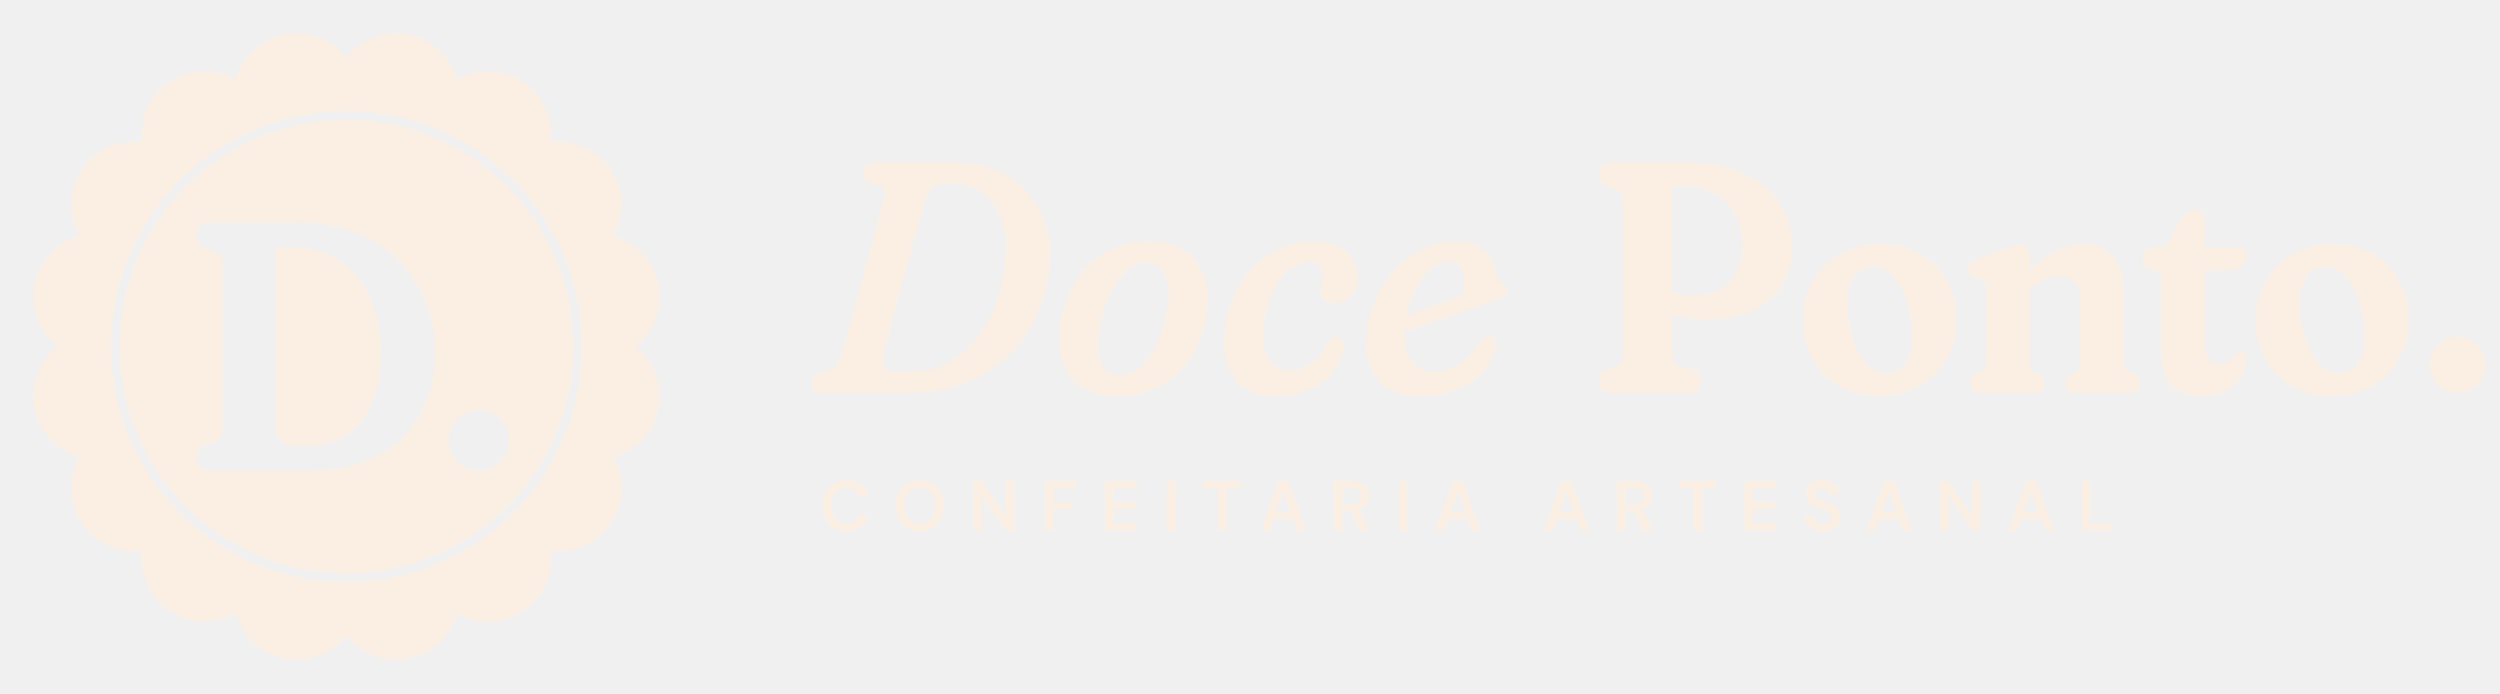
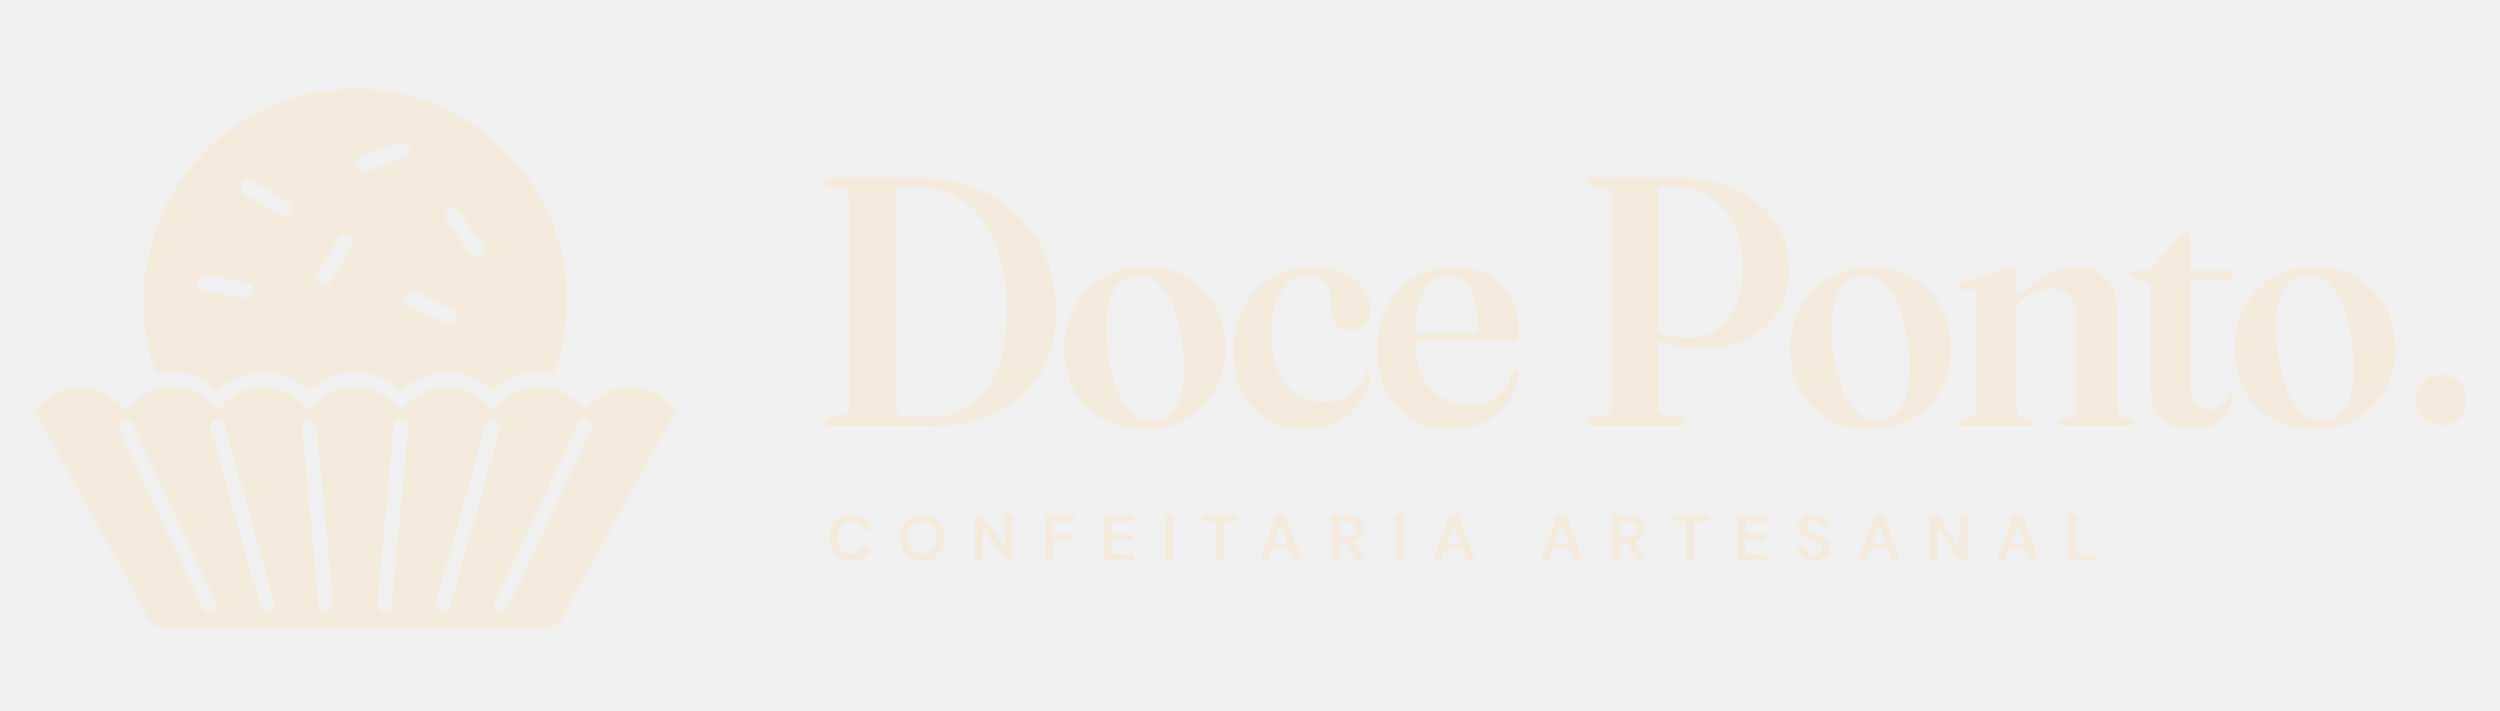
- <svg xmlns="http://www.w3.org/2000/svg" viewBox="0 0 851 236" width="851" height="236">
-   <defs />
-   <mask id="mh">
-     <rect x="0.0" y="0.0" width="236.0" height="236.0" fill="#fff" />
-     <path d="M66.96 156.02Q66.96 152.8 70.09 151.41L72.93 150.55Q74.55 149.87 75.22 148.83Q75.89 147.78 75.89 145.93V90.07Q75.89 88.2 75.22 87.16Q74.55 86.13 72.93 85.45L70.09 84.59Q66.96 83.2 66.96 79.98Q66.96 77.92 68.19 76.82Q69.42 75.72 71.73 75.72H101.46Q111.97 75.72 120.57 79.03Q129.18 82.34 135.37 88.36Q141.57 94.37 144.89 102.57Q148.22 110.77 148.22 120.52Q148.22 131.88 143.27 140.87Q138.31 149.86 129 155.07Q119.68 160.28 106.49 160.28H71.73Q69.42 160.28 68.19 159.17Q66.96 158.06 66.96 156.02ZM105.07 151.73Q112.55 151.73 118.09 148.03Q123.63 144.33 126.66 137.23Q129.69 130.12 129.69 119.99Q129.69 112.17 127.59 105.61Q125.49 99.06 121.57 94.27Q117.64 89.48 112.2 86.86Q106.75 84.25 100 84.25H93.87V144.2Q93.87 148.14 95.63 149.93Q97.4 151.73 100.85 151.73H105.07Z" fill="#000" />
-     <circle cx="163.15" cy="149.96" r="10.33" fill="#000" />
-     <circle cx="118" cy="118" r="78.67" fill="none" stroke-width="2.95" stroke="#000" />
-   </mask>
-   <path d="M118.00 19.67A21.49 21.49 0 0 1 155.63 27.15A21.49 21.49 0 0 1 187.53 48.47A21.49 21.49 0 0 1 208.85 80.37A21.49 21.49 0 0 1 216.33 118.00A21.49 21.49 0 0 1 208.85 155.63A21.49 21.49 0 0 1 187.53 187.53A21.49 21.49 0 0 1 155.63 208.85A21.49 21.49 0 0 1 118.00 216.33A21.49 21.49 0 0 1 80.37 208.85A21.49 21.49 0 0 1 48.47 187.53A21.49 21.49 0 0 1 27.15 155.63A21.49 21.49 0 0 1 19.67 118.00A21.49 21.49 0 0 1 27.15 80.37A21.49 21.49 0 0 1 48.47 48.47A21.49 21.49 0 0 1 80.37 27.15A21.49 21.49 0 0 1 118.00 19.67Z" fill="#FBEFE3" mask="url(#mh)" />
-   <path d="M276.48 130.54Q276.49 129.08 277.34 128.11Q278.19 127.14 279.69 126.63L282.25 125.96Q283.26 125.65 284.04 125.06Q284.81 124.47 285.49 123.23Q286.16 121.99 286.79 119.83Q287.27 118.17 288.19 114.87Q289.11 111.57 290.3 107.24Q291.49 102.91 292.81 98.08Q294.14 93.25 295.44 88.45Q296.74 83.66 297.87 79.4Q299.01 75.14 299.83 72Q300.65 68.85 301 67.37Q301.43 65.58 300.96 64.59Q300.49 63.59 299.12 63.13L296.71 62.38Q295.39 61.83 294.76 61.11Q294.13 60.38 294.11 59.17Q294.13 57.45 295.21 56.42Q296.29 55.4 298.49 55.4H325.29Q333.03 55.4 339.34 58.1Q345.66 60.8 350.02 65.77Q354.39 70.74 356.28 77.54Q358.16 84.34 357.04 92.52Q355.74 102.45 351.61 110.14Q347.48 117.83 341.13 123.1Q334.77 128.36 326.73 131.08Q318.69 133.8 309.55 133.8H280.02Q277.98 133.8 277.24 132.88Q276.49 131.96 276.48 130.54ZM310.46 126.54Q316.59 126.54 321.88 123.99Q327.17 121.43 331.32 116.72Q335.48 112.01 338.23 105.51Q340.99 99.01 342.04 91.11Q343.09 84.24 342.07 78.91Q341.05 73.59 338.54 69.93Q336.03 66.27 332.55 64.37Q329.06 62.48 325.16 62.48H320.73Q318.71 62.48 317.37 63.76Q316.03 65.03 315.14 67.98Q314.8 69.08 313.95 72.07Q313.09 75.07 311.89 79.31Q310.7 83.56 309.33 88.45Q307.96 93.35 306.6 98.32Q305.24 103.3 304.06 107.76Q302.88 112.22 302.04 115.6Q301.2 118.98 300.9 120.59Q300.32 123.67 301.34 125.1Q302.35 126.54 304.77 126.54H310.46ZM392.35 82.29Q399.28 82.48 403.74 85.62Q408.2 88.75 410.03 94.18Q411.86 99.61 410.83 106.69Q409.94 113.3 407.24 118.6Q404.55 123.9 400.38 127.61Q396.22 131.32 390.85 133.22Q385.49 135.11 379.24 134.91Q372.58 134.71 368.11 131.66Q363.64 128.61 361.78 123.19Q359.93 117.76 361.03 110.48Q361.85 104.51 364.31 99.32Q366.77 94.13 370.74 90.23Q374.72 86.33 380.14 84.21Q385.56 82.1 392.35 82.29ZM381.36 127.92Q383.29 128.01 385.27 127.06Q387.25 126.11 389.11 124.21Q390.96 122.31 392.56 119.53Q394.17 116.75 395.41 113.17Q396.65 109.59 397.36 105.29Q398.32 99.94 397.63 96.44Q396.94 92.94 395.05 91.18Q393.15 89.42 390.48 89.3Q388.37 89.19 386.3 90.29Q384.23 91.38 382.34 93.47Q380.45 95.57 378.86 98.44Q377.28 101.32 376.11 104.8Q374.94 108.29 374.32 112.18Q373.39 117.5 374.09 120.94Q374.79 124.38 376.72 126.08Q378.64 127.79 381.36 127.92ZM445.72 89.24Q442.39 89.24 439.13 91.8Q435.87 94.36 433.5 99.05Q431.13 103.74 430.4 110.12Q429.43 118.29 431.93 122.26Q434.42 126.23 439.17 126.23Q441.76 126.23 444.03 125.29Q446.31 124.34 448.22 122.45Q450.13 120.55 451.52 117.73Q452.47 116.41 453.31 115.6Q454.16 114.8 455.29 114.8Q456.55 114.8 457.3 116.11Q458.05 117.42 457.17 120Q456.41 122.79 454.58 125.47Q452.76 128.14 449.86 130.28Q446.96 132.41 442.95 133.67Q438.94 134.93 433.78 134.93Q424.62 134.93 420.21 128.82Q415.79 122.71 417.04 112.04Q417.69 105.98 420.13 100.61Q422.58 95.24 426.58 91.13Q430.59 87.02 435.92 84.67Q441.25 82.33 447.68 82.33Q452.69 82.33 455.91 84.07Q459.14 85.82 460.7 88.6Q462.27 91.38 462.22 94.51Q462.16 98.56 459.77 100.85Q457.37 103.13 454.13 103.13Q451.99 103.13 450.74 102.04Q449.49 100.94 449.5 99.15Q449.53 97.78 449.95 96.44Q450.36 95.09 450.37 93.55Q450.39 91.55 449.15 90.39Q447.91 89.24 445.72 89.24ZM471.5 110.04Q471.5 110.04 473.39 109.38Q475.29 108.73 478.38 107.64Q481.48 106.55 485.14 105.24Q488.8 103.93 492.38 102.62Q495.97 101.3 498.77 100.19L497.48 102.25Q498.03 100.83 498.25 99.16Q498.47 97.5 498.47 95.44Q498.47 92.47 497.05 90.75Q495.63 89.02 492.99 89.02Q490.59 89.02 488.13 90.83Q485.67 92.65 483.54 95.87Q481.4 99.09 479.99 103.29Q478.58 107.49 478.29 112.25Q477.85 119.39 480.6 122.97Q483.35 126.55 488.35 126.55Q491.11 126.55 493.82 125.53Q496.53 124.5 498.89 122.45Q501.26 120.4 502.95 117.29Q504.24 115.7 505.17 115.08Q506.1 114.47 507.21 114.57Q508.33 114.66 508.81 115.58Q509.29 116.5 509.15 117.87Q508.83 121.87 505.67 125.8Q502.51 129.73 496.83 132.33Q491.16 134.93 483.32 134.93Q476.93 134.93 472.78 132.46Q468.62 129.99 466.74 125.53Q464.86 121.07 465.19 115.14Q465.54 108.44 468.02 102.49Q470.51 96.55 474.67 92.01Q478.83 87.47 484.22 84.87Q489.6 82.27 495.74 82.27Q500.09 82.27 502.96 83.78Q505.84 85.29 507.45 87.94Q509.07 90.59 509.57 94.05Q509.78 95.03 510.14 95.57Q510.5 96.12 511.08 96.27Q511.84 96.36 512.34 96.88Q512.84 97.39 512.89 98.36Q512.96 99.65 512.09 100.68Q511.23 101.72 508.97 102.4Q506 103.44 502.13 104.77Q498.26 106.11 494.08 107.51Q489.91 108.92 485.96 110.24Q482.01 111.57 478.85 112.62Q475.68 113.68 473.79 114.3Q471.9 114.93 471.9 114.93L471.5 110.04Z" fill="#FBEFE3" />
-   <path d="M610.18 83.84Q610.18 91.44 606.67 97.07Q603.15 102.7 596.66 105.76Q590.17 108.82 581.19 108.82Q575.87 108.82 570.85 107.57Q565.83 106.33 561.94 104.09L562.89 96.4Q565.39 98.01 567.73 98.97Q570.07 99.93 572.35 100.33Q574.63 100.73 576.82 100.73Q581.61 100.73 585.28 98.73Q588.96 96.72 591.07 92.81Q593.18 88.9 593.18 83.16Q593.18 77.37 590.75 72.91Q588.32 68.45 583.81 65.88Q579.3 63.31 573.11 63.31H569.27V120.49Q569.27 122.34 569.92 123.34Q570.57 124.34 572.01 124.78L576.28 125.79Q577.77 126.25 578.5 127.18Q579.22 128.1 579.22 129.85Q579.22 131.74 578.1 132.77Q576.99 133.8 574.79 133.8H548.75Q546.61 133.8 545.47 132.77Q544.33 131.74 544.33 129.85Q544.33 126.86 547.23 125.57L549.87 124.78Q551.36 124.15 551.99 123.18Q552.61 122.21 552.61 120.49V68.71Q552.61 66.97 551.99 66.01Q551.36 65.05 549.87 64.42L547.23 63.63Q544.33 62.34 544.33 59.35Q544.33 57.44 545.47 56.42Q546.61 55.4 548.75 55.4H573.78Q585.54 55.4 593.65 59.16Q601.76 62.91 605.97 69.33Q610.18 75.75 610.18 83.84ZM640.18 83.18Q647.9 83.18 653.69 86.5Q659.48 89.82 662.71 95.66Q665.94 101.5 665.94 109.14Q665.94 116.36 662.62 122.2Q659.29 128.03 653.38 131.43Q647.46 134.84 639.66 134.84Q631.97 134.84 626.17 131.52Q620.36 128.2 617.13 122.35Q613.9 116.5 613.9 108.86Q613.9 101.6 617.22 95.8Q620.54 90 626.46 86.59Q632.37 83.18 640.18 83.18ZM644.04 127Q646.94 126.38 648.72 123.77Q650.51 121.16 650.93 116.88Q651.35 112.6 650.1 106.91Q648.84 100.86 646.65 97.14Q644.46 93.41 641.67 91.89Q638.87 90.37 635.82 91.02Q632.92 91.61 631.13 94.22Q629.34 96.83 628.94 101.12Q628.53 105.4 629.74 111.1Q631.05 117.12 633.23 120.86Q635.41 124.61 638.21 126.11Q641.01 127.62 644.04 127ZM691.06 87.15V122.11Q691.06 124.45 691.43 125.43Q691.81 126.41 692.84 126.91L694.35 127.47Q696.09 128.59 696.09 130.51Q696.09 133.8 692.84 133.8H674.41Q672.73 133.8 671.78 132.93Q670.83 132.07 670.83 130.51Q670.83 129.29 671.38 128.49Q671.92 127.69 672.97 127.04L674.4 126.55Q675.41 126.12 675.83 125.23Q676.26 124.33 676.26 122.11V98.88Q676.26 97.01 675.81 96.24Q675.36 95.47 674.33 95.08L672.27 94.86Q671.09 94.29 670.59 93.59Q670.09 92.89 670.09 91.83Q670.09 90.62 670.83 89.74Q671.56 88.86 673.42 88.14L681.85 84.93Q684.09 84.06 685.36 83.74Q686.63 83.43 687.72 83.43Q689.35 83.43 690.2 84.45Q691.06 85.47 691.06 87.15ZM689.55 100.22 686.54 96.66 688.77 94.36Q694.55 88.35 699.53 85.75Q704.52 83.16 709.2 83.16Q715.63 83.16 719.28 87.27Q722.93 91.37 722.93 98.55V122.11Q722.93 124.33 723.36 125.23Q723.79 126.13 724.79 126.55L726.22 127.04Q727.27 127.69 727.81 128.49Q728.36 129.29 728.36 130.51Q728.36 132.07 727.41 132.93Q726.46 133.8 724.78 133.8H706.35Q703.1 133.8 703.1 130.51Q703.1 128.59 704.84 127.47L706.35 126.91Q707.39 126.41 707.76 125.43Q708.14 124.45 708.14 122.11V102.32Q708.14 98.3 706.27 96.18Q704.4 94.05 701.05 94.05Q698.59 94.05 696.12 95.12Q693.64 96.18 691.28 98.53L689.55 100.22ZM733.62 91.96 731.54 91.47Q730.17 90.93 729.76 90Q729.35 89.07 729.35 87.83Q729.35 86.29 730.42 85.29Q731.49 84.3 733.21 84.3H735.44Q736.34 84.3 737.09 83.67Q737.84 83.04 738.9 81.28L742.05 75.17Q743.23 73.42 744.53 72.5Q745.82 71.59 747.22 71.59Q748.73 71.59 749.65 72.55Q750.56 73.52 750.56 75.5V117.31Q750.56 120.6 751.84 122.26Q753.11 123.92 755.6 123.92Q757.14 123.92 758.2 123.31Q759.27 122.7 760.06 121.9Q760.84 121.09 761.53 120.48Q762.22 119.88 762.94 119.88Q763.75 119.88 764.19 120.56Q764.64 121.24 764.63 122.81Q764.62 125.89 762.71 128.66Q760.79 131.44 757.52 133.18Q754.24 134.93 750.08 134.93Q743.08 134.93 739.42 131.27Q735.77 127.61 735.77 119.81V95.99Q735.77 94.27 735.4 93.37Q735.03 92.47 733.62 91.96ZM744.77 92.05V84.3H761.25Q763.02 84.3 763.94 85.05Q764.87 85.79 764.87 87.21Q764.87 89.29 763.13 90.67Q761.39 92.05 757.45 92.05H744.77ZM794.24 83.18Q801.96 83.18 807.74 86.5Q813.53 89.82 816.76 95.66Q819.99 101.5 819.99 109.14Q819.99 116.36 816.67 122.2Q813.35 128.03 807.44 131.43Q801.52 134.84 793.71 134.84Q786.03 134.84 780.22 131.52Q774.42 128.2 771.19 122.35Q767.96 116.5 767.96 108.86Q767.96 101.6 771.28 95.8Q774.6 90 780.51 86.59Q786.43 83.18 794.24 83.18ZM798.1 127Q800.99 126.38 802.78 123.77Q804.56 121.16 804.98 116.88Q805.4 112.6 804.16 106.91Q802.89 100.86 800.7 97.14Q798.52 93.41 795.72 91.89Q792.93 90.37 789.87 91.02Q786.98 91.61 785.19 94.22Q783.4 96.83 783 101.12Q782.59 105.4 783.8 111.1Q785.1 117.12 787.28 120.86Q789.47 124.61 792.26 126.11Q795.06 127.62 798.1 127Z" fill="#FBEFE3" />
-   <circle cx="836.62" cy="124.28" r="9.52" fill="#FBEFE3" />
-   <path d="M288.16 180.89Q285.67 180.89 283.86 179.8Q282.06 178.7 281.08 176.75Q280.11 174.79 280.11 172.22Q280.11 169.64 281.08 167.68Q282.06 165.72 283.86 164.61Q285.67 163.51 288.16 163.51Q291.17 163.51 293.07 164.98Q294.97 166.46 295.46 169.14H292.3Q291.97 167.73 290.93 166.92Q289.88 166.1 288.15 166.1Q286.57 166.1 285.42 166.84Q284.27 167.58 283.66 168.95Q283.05 170.32 283.05 172.22Q283.05 174.11 283.66 175.48Q284.27 176.84 285.42 177.57Q286.57 178.31 288.15 178.31Q289.88 178.31 290.92 177.54Q291.96 176.78 292.3 175.43H295.46Q294.97 177.98 293.07 179.44Q291.17 180.89 288.16 180.89ZM313.14 180.89Q310.69 180.89 308.84 179.79Q306.98 178.69 305.93 176.74Q304.88 174.78 304.88 172.2Q304.88 169.63 305.93 167.68Q306.98 165.72 308.84 164.62Q310.69 163.51 313.14 163.51Q315.61 163.51 317.47 164.62Q319.33 165.72 320.37 167.68Q321.4 169.63 321.4 172.2Q321.4 174.78 320.37 176.74Q319.33 178.69 317.47 179.79Q315.61 180.89 313.14 180.89ZM313.14 178.31Q314.76 178.31 315.95 177.57Q317.15 176.83 317.81 175.46Q318.47 174.09 318.47 172.2Q318.47 170.3 317.81 168.93Q317.15 167.57 315.95 166.84Q314.76 166.11 313.14 166.11Q311.54 166.11 310.34 166.84Q309.14 167.57 308.48 168.93Q307.81 170.3 307.81 172.2Q307.81 174.09 308.48 175.46Q309.14 176.83 310.34 177.57Q311.54 178.31 313.14 178.31ZM331.4 180.6V163.8H334.28L342.37 175.94V163.8H345.25V180.6H342.37L334.28 168.48V180.6H331.4ZM355.84 180.6V163.8H366.57V166.13H358.72V171.04H365.13V173.32H358.72V180.6H355.84ZM376.24 180.6V163.8H387.1V166.13H379.12V170.95H386.38V173.22H379.12V178.27H387.1V180.6H376.24ZM397.31 180.6V163.8H400.19V180.6H397.31ZM414.69 180.6V166.13H409.75V163.8H422.5V166.13H417.56V180.6H414.69ZM429.16 180.6 435.31 163.8H438.53L444.67 180.6H441.62L436.91 167.15L432.18 180.6H429.16ZM431.91 176.64 432.68 174.37H440.95L441.72 176.64H431.91ZM454.16 180.6V163.8H460.19Q462.2 163.8 463.5 164.48Q464.81 165.17 465.44 166.31Q466.08 167.46 466.08 168.88Q466.08 170.22 465.45 171.38Q464.82 172.53 463.51 173.23Q462.2 173.92 460.14 173.92H457.04V180.6H454.16ZM462.93 180.6 459.4 173.18H462.54L466.23 180.6H462.93ZM457.04 171.79H460.01Q461.61 171.79 462.37 171.01Q463.12 170.23 463.12 168.96Q463.12 167.7 462.38 166.96Q461.64 166.21 460 166.21H457.04V171.79ZM476.24 180.6V163.8H479.12V180.6H476.24ZM488.61 180.6 494.76 163.8H497.98L504.12 180.6H501.07L496.35 167.15L491.63 180.6H488.61ZM491.35 176.64 492.13 174.37H500.4L501.17 176.64H491.35ZM525.57 180.6 531.72 163.8H534.94L541.08 180.6H538.03L533.31 167.15L528.59 180.6H525.57ZM528.31 176.64 529.09 174.37H537.36L538.13 176.64H528.31ZM550.57 180.6V163.8H556.6Q558.61 163.8 559.91 164.48Q561.22 165.17 561.85 166.31Q562.48 167.46 562.48 168.88Q562.48 170.22 561.86 171.38Q561.23 172.53 559.92 173.23Q558.61 173.92 556.55 173.92H553.45V180.6H550.57ZM559.33 180.6 555.81 173.18H558.95L562.64 180.6H559.33ZM553.45 171.79H556.42Q558.02 171.79 558.78 171.01Q559.53 170.23 559.53 168.96Q559.53 167.7 558.79 166.96Q558.05 166.21 556.4 166.21H553.45V171.79ZM576.57 180.6V166.13H571.63V163.8H584.38V166.13H579.44V180.6H576.57ZM593.94 180.6V163.8H604.8V166.13H596.82V170.95H604.08V173.22H596.82V178.27H604.8V180.6H593.94ZM620.67 180.89Q618.84 180.89 617.43 180.25Q616.02 179.6 615.22 178.4Q614.42 177.2 614.39 175.54H617.44Q617.46 176.37 617.84 177.03Q618.23 177.69 618.94 178.08Q619.66 178.47 620.66 178.47Q621.53 178.47 622.17 178.19Q622.8 177.9 623.15 177.39Q623.49 176.88 623.49 176.19Q623.49 175.4 623.12 174.88Q622.75 174.36 622.1 174Q621.46 173.65 620.62 173.37Q619.78 173.09 618.85 172.77Q616.85 172.11 615.84 171.06Q614.83 170.01 614.83 168.27Q614.83 166.8 615.53 165.74Q616.23 164.68 617.49 164.1Q618.76 163.51 620.41 163.51Q622.08 163.51 623.34 164.11Q624.6 164.7 625.33 165.78Q626.05 166.86 626.08 168.33H623.01Q623 167.72 622.68 167.18Q622.37 166.63 621.78 166.29Q621.19 165.95 620.36 165.95Q619.64 165.92 619.07 166.17Q618.5 166.42 618.18 166.89Q617.85 167.36 617.85 168.06Q617.85 168.72 618.16 169.16Q618.47 169.6 619.04 169.91Q619.61 170.22 620.37 170.48Q621.14 170.75 622.05 171.05Q623.3 171.46 624.32 172.05Q625.34 172.64 625.94 173.57Q626.54 174.5 626.54 176Q626.54 177.29 625.87 178.4Q625.19 179.51 623.9 180.2Q622.6 180.89 620.67 180.89ZM635.44 180.6 641.59 163.8H644.81L650.95 180.6H647.9L643.19 167.15L638.46 180.6H635.44ZM638.19 176.64 638.96 174.37H647.23L648 176.64H638.19ZM660.44 180.6V163.8H663.32L671.41 175.94V163.8H674.29V180.6H671.41L663.32 168.48V180.6H660.44ZM683.78 180.6 689.93 163.8H693.15L699.29 180.6H696.23L691.52 167.15L686.79 180.6H683.78ZM686.52 176.64 687.3 174.37H695.57L696.33 176.64H686.52ZM708.78 180.6V163.8H711.66V178.35H719.17V180.6H708.78Z" fill="#FBEFE3" />
+ <svg xmlns="http://www.w3.org/2000/svg" viewBox="-4 -4 732 208" width="732" height="208">
+   <defs>
+     <mask id="mhmon" maskUnits="userSpaceOnUse" x="-200" y="-200" width="600" height="600">
+       <rect x="-200" y="-200" width="600" height="600" fill="#fff" />
+       <path d="M6.00 116.00 q13.43 -13.75 26.86 0 q13.43 -13.75 26.86 0 q13.43 -13.75 26.86 0 q13.43 -13.75 26.86 0 q13.43 -13.75 26.86 0 q13.43 -13.75 26.86 0 q13.43 -13.75 26.86 0 L161.54 174.88 Q160.00 180.00 154.88 180.00 L45.12 180.00 Q40.00 180.00 38.46 174.88 Z" fill="#000" stroke="#000" stroke-width="8.40" stroke-linejoin="round" />
+       <path d="M68.80 51.00 L79.20 57.00M102.36 44.05 L113.64 39.95M128.56 59.09 L135.44 68.91M91.00 77.20 L97.00 66.80M56.09 78.96 L67.91 81.04M116.56 83.46 L127.44 88.54" stroke="#000" stroke-width="4.60" stroke-linecap="round" />
+     </mask>
+     <mask id="chmon" maskUnits="userSpaceOnUse" x="-200" y="-200" width="600" height="600">
+       <rect x="-200" y="-200" width="600" height="600" fill="#fff" />
+       <path d="M32.86 121.00 L57.14 173.00 M59.71 121.00 L74.29 173.00 M86.57 121.00 L91.43 173.00 M113.43 121.00 L108.57 173.00 M140.29 121.00 L125.71 173.00 M167.14 121.00 L142.86 173.00" stroke="#000" stroke-width="4.20" stroke-linecap="round" />
+     </mask>
+   </defs>
+   <circle cx="100.00" cy="84.00" r="62.00" fill="#F4EBDD" mask="url(#mhmon)" />
+   <path d="M6.00 116.00 q13.43 -13.75 26.86 0 q13.43 -13.75 26.86 0 q13.43 -13.75 26.86 0 q13.43 -13.75 26.86 0 q13.43 -13.75 26.86 0 q13.43 -13.75 26.86 0 q13.43 -13.75 26.86 0 L161.54 174.88 Q160.00 180.00 154.88 180.00 L45.12 180.00 Q40.00 180.00 38.46 174.88 Z" fill="#F4EBDD" mask="url(#chmon)" />
+   <path d="M237.43 119.52Q237.43 118.52 238.56 118.17L242.61 117.48Q243.69 117.2 244.14 116.71Q244.59 116.21 244.59 115.31V53.48Q244.59 52.5 244.14 52Q243.68 51.5 242.61 51.22L238.52 50.51Q237.43 50.14 237.43 49.16Q237.43 48.56 237.81 48.25Q238.18 47.95 238.88 47.95H263.56Q272.86 47.95 280.5 50.72Q288.14 53.48 293.67 58.7Q299.2 63.91 302.19 71.23Q305.19 78.56 305.19 87.67Q305.19 97.79 300.69 105.21Q296.19 112.64 288 116.7Q279.81 120.75 268.69 120.75H238.88Q238.16 120.75 237.8 120.42Q237.43 120.1 237.43 119.52ZM268.39 118.09Q274.98 118.09 280.02 114.66Q285.06 111.24 287.92 104.22Q290.77 97.19 290.77 86.44Q290.77 78.02 288.89 71.37Q287 64.72 283.4 60.09Q279.8 55.46 274.72 53.03Q269.64 50.6 263.26 50.6H258.39V114.95Q258.39 116.52 259.18 117.31Q259.96 118.09 261.46 118.09H268.39ZM331.48 74.18Q338.33 74.18 343.58 77.23Q348.84 80.28 351.83 85.68Q354.83 91.08 354.83 98.13Q354.83 105.02 351.76 110.35Q348.69 115.69 343.31 118.72Q337.93 121.76 330.93 121.76Q324.09 121.76 318.85 118.76Q313.61 115.75 310.65 110.41Q307.68 105.08 307.68 98.07Q307.68 91.15 310.71 85.77Q313.75 80.38 319.11 77.28Q324.48 74.18 331.48 74.18ZM334.33 119.17Q337.55 118.77 339.62 116.03Q341.7 113.28 342.4 108.37Q343.1 103.46 342.16 96.58Q341.21 89.53 339.22 84.99Q337.23 80.45 334.43 78.4Q331.62 76.36 328.21 76.78Q324.9 77.19 322.83 79.98Q320.76 82.77 320.14 87.67Q319.51 92.57 320.42 99.39Q321.37 106.3 323.39 110.85Q325.4 115.4 328.21 117.49Q331.03 119.57 334.33 119.17ZM397.23 86.51Q397.23 89.33 395.66 90.98Q394.09 92.63 391.41 92.63Q388.67 92.63 387.15 90.97Q385.63 89.31 385.63 86.31V83.33Q385.63 80.25 383.84 78.47Q382.06 76.68 378.9 76.68Q375.72 76.68 373.32 78.76Q370.91 80.85 369.59 84.66Q368.26 88.47 368.26 93.67Q368.26 100.18 370.23 104.66Q372.19 109.14 375.59 111.44Q378.99 113.73 383.28 113.73Q387.93 113.73 391.12 111.67Q394.3 109.61 395.63 105.6Q395.93 105.18 396.16 105.03Q396.4 104.89 396.65 104.91Q396.97 104.93 397.14 105.19Q397.32 105.46 397.27 105.95Q396.48 110.75 393.91 114.29Q391.34 117.83 387.31 119.79Q383.28 121.74 378.05 121.74Q372.04 121.74 367.31 119.05Q362.57 116.36 359.85 111.21Q357.12 106.07 357.12 98.74Q357.12 91.75 359.99 86.2Q362.86 80.64 367.99 77.39Q373.13 74.14 379.93 74.14Q385.45 74.14 389.31 75.8Q393.16 77.47 395.2 80.28Q397.23 83.08 397.23 86.51ZM440.77 93.1Q440.77 94.4 440.05 95.12Q439.33 95.83 437.95 95.83H407.3V93.75H427.29Q428.75 93.75 428.75 92.21Q428.75 84.43 426.31 80.54Q423.86 76.66 420.24 76.66Q417.21 76.66 414.97 78.59Q412.73 80.53 411.48 84.38Q410.24 88.24 410.24 93.99Q410.24 104.15 414.6 109.3Q418.97 114.45 426.01 114.45Q431 114.45 434.53 111.78Q438.06 109.1 438.91 104.7Q439.16 104.29 439.41 104.13Q439.65 103.98 439.87 103.98Q440.18 103.98 440.4 104.22Q440.61 104.47 440.58 105.03Q440.28 109.7 437.7 113.5Q435.11 117.3 430.79 119.55Q426.47 121.79 420.95 121.79Q414.44 121.79 409.55 118.92Q404.66 116.06 401.93 110.86Q399.21 105.66 399.21 98.74Q399.21 91.52 401.95 85.98Q404.69 80.43 409.75 77.28Q414.82 74.14 421.74 74.14Q427.53 74.14 431.8 76.61Q436.07 79.07 438.42 83.36Q440.77 87.65 440.77 93.1ZM519.93 74.94Q519.93 81.98 516.7 87.18Q513.48 92.38 507.71 95.22Q501.94 98.06 494.26 98.06Q488.91 98.06 484.57 96.83Q480.22 95.6 476.69 93.15L477.09 90.68Q479.47 92.3 481.71 93.26Q483.96 94.21 486.12 94.6Q488.29 94.99 490.31 94.99Q494.9 94.99 498.48 92.58Q502.07 90.18 504.15 85.61Q506.24 81.04 506.24 74.56Q506.24 67.06 503.69 61.71Q501.14 56.35 496.61 53.48Q492.09 50.6 486.2 50.6H481.68V115.32Q481.68 116.23 482.17 116.73Q482.66 117.24 483.69 117.48L488.17 118.24Q488.74 118.39 489.02 118.67Q489.3 118.96 489.3 119.52Q489.3 120.1 488.94 120.42Q488.58 120.75 487.85 120.75H462.2Q461.49 120.75 461.1 120.42Q460.72 120.1 460.72 119.5Q460.72 118.56 461.87 118.17L465.9 117.46Q466.95 117.19 467.42 116.68Q467.88 116.17 467.88 115.37V53.48Q467.88 52.58 467.42 52.04Q466.97 51.5 465.97 51.24L461.79 50.51Q460.72 50.16 460.72 49.2Q460.72 48.58 461.09 48.26Q461.47 47.95 462.18 47.95H486.35Q496.59 47.95 504.13 51.37Q511.66 54.8 515.8 60.88Q519.93 66.96 519.93 74.94ZM543.9 74.18Q550.75 74.18 556 77.23Q561.26 80.28 564.25 85.68Q567.25 91.08 567.25 98.13Q567.25 105.02 564.18 110.35Q561.11 115.69 555.73 118.72Q550.35 121.76 543.35 121.76Q536.51 121.76 531.27 118.76Q526.03 115.75 523.07 110.41Q520.1 105.08 520.1 98.07Q520.1 91.15 523.13 85.77Q526.17 80.38 531.53 77.28Q536.9 74.18 543.9 74.18ZM546.75 119.17Q549.97 118.77 552.04 116.03Q554.12 113.28 554.82 108.37Q555.52 103.46 554.58 96.58Q553.63 89.53 551.64 84.99Q549.65 80.45 546.85 78.4Q544.04 76.36 540.63 76.78Q537.32 77.19 535.25 79.98Q533.18 82.77 532.56 87.67Q531.93 92.57 532.84 99.39Q533.79 106.3 535.81 110.85Q537.82 115.4 540.63 117.49Q543.45 119.57 546.75 119.17ZM586.54 75.72V115.74Q586.54 116.82 586.85 117.36Q587.17 117.91 587.94 118.13L590.47 118.63Q591.31 118.97 591.31 119.69Q591.31 120.75 590.17 120.75H570.86Q570.33 120.75 570 120.47Q569.68 120.18 569.68 119.69Q569.68 119.3 569.9 119.03Q570.11 118.75 570.58 118.55L573.19 118.05Q573.97 117.84 574.29 117.32Q574.61 116.79 574.61 115.77V82.25Q574.61 81.54 574.38 81.22Q574.15 80.89 573.6 80.8L570.47 80.74Q569.99 80.6 569.79 80.35Q569.58 80.09 569.58 79.72Q569.58 79.28 569.86 79Q570.13 78.72 570.75 78.5L583.06 74.86Q583.97 74.54 584.42 74.44Q584.87 74.34 585.28 74.34Q585.9 74.34 586.22 74.73Q586.54 75.11 586.54 75.72ZM585.4 86.33 584.27 85.03 586.18 83.24Q591.46 78.27 595.78 76.22Q600.1 74.17 603.97 74.17Q609.35 74.17 612.68 77.51Q616 80.84 616 87.52V115.51Q616 116.68 616.4 117.28Q616.81 117.89 617.68 118.11L619.93 118.55Q620.4 118.74 620.62 119.01Q620.84 119.28 620.84 119.69Q620.84 120.18 620.52 120.47Q620.21 120.75 619.62 120.75H600.25Q599.08 120.75 599.08 119.69Q599.08 118.97 599.95 118.63L602.54 118.13Q603.46 117.89 603.77 117.27Q604.07 116.64 604.07 115.51V89.3Q604.07 84.81 602.04 82.67Q600 80.54 596.5 80.54Q594.19 80.54 591.83 81.53Q589.48 82.52 587.14 84.73L585.4 86.33ZM624.62 78.34 620.77 77.58Q620.2 77.38 620.02 77.07Q619.84 76.76 619.84 76.33Q619.84 75.85 620.18 75.53Q620.53 75.21 621.05 75.21H624.97Q625.47 75.21 625.82 74.97Q626.17 74.73 626.57 74.07L634.02 65.49Q634.51 64.86 635.03 64.53Q635.54 64.19 636.07 64.19Q636.65 64.19 637 64.56Q637.35 64.94 637.35 65.7V108.28Q637.35 112.1 638.82 113.99Q640.29 115.87 642.9 115.87Q644.04 115.87 644.96 115.5Q645.89 115.13 646.64 114.47Q647.39 113.8 648 112.91Q648.6 112.02 649.08 110.99Q649.36 110.78 649.63 110.96Q649.9 111.15 649.82 111.8Q649.25 114.89 647.73 117.11Q646.22 119.32 643.8 120.51Q641.38 121.69 638.05 121.69Q632.12 121.69 628.91 118.77Q625.71 115.85 625.71 109.74V80.1Q625.71 79.33 625.51 78.92Q625.32 78.51 624.62 78.34ZM633.26 77.91 633.51 75.21H648.7Q649.34 75.21 649.66 75.46Q649.97 75.7 649.97 76.21Q649.97 76.94 649.3 77.42Q648.63 77.91 647.23 77.91H633.26ZM674.01 74.18Q680.85 74.18 686.11 77.23Q691.36 80.28 694.36 85.68Q697.35 91.08 697.35 98.13Q697.35 105.02 694.28 110.35Q691.22 115.69 685.84 118.72Q680.45 121.76 673.46 121.76Q666.62 121.76 661.37 118.76Q656.13 115.75 653.17 110.41Q650.21 105.08 650.21 98.07Q650.21 91.15 653.24 85.77Q656.27 80.38 661.64 77.28Q667 74.18 674.01 74.18ZM676.85 119.17Q680.07 118.77 682.15 116.03Q684.22 113.28 684.92 108.37Q685.63 103.46 684.69 96.58Q683.74 89.53 681.75 84.99Q679.76 80.45 676.95 78.4Q674.14 76.36 670.73 76.78Q667.42 77.19 665.35 79.98Q663.29 82.77 662.66 87.67Q662.03 92.57 662.94 99.39Q663.9 106.3 665.91 110.85Q667.92 115.4 670.74 117.49Q673.55 119.57 676.85 119.17Z" fill="#F4EBDD" />
+   <circle cx="710.63" cy="113.11" r="7.49" fill="#F4EBDD" />
+   <path d="M245.21 160.28Q243.26 160.28 241.84 159.41Q240.42 158.55 239.66 157Q238.9 155.45 238.9 153.42Q238.9 151.37 239.66 149.82Q240.42 148.27 241.84 147.39Q243.26 146.52 245.21 146.52Q247.58 146.52 249.08 147.69Q250.57 148.85 250.96 150.98H248.48Q248.21 149.86 247.38 149.22Q246.56 148.57 245.2 148.57Q243.97 148.57 243.07 149.16Q242.18 149.74 241.7 150.83Q241.22 151.91 241.22 153.42Q241.22 154.91 241.7 155.99Q242.18 157.07 243.07 157.65Q243.97 158.24 245.2 158.24Q246.56 158.24 247.38 157.63Q248.2 157.02 248.47 155.96H250.96Q250.58 157.98 249.08 159.13Q247.58 160.28 245.21 160.28ZM266.01 160.28Q264.11 160.28 262.67 159.41Q261.22 158.54 260.4 156.99Q259.59 155.44 259.59 153.4Q259.59 151.37 260.4 149.82Q261.22 148.27 262.67 147.4Q264.11 146.52 266.01 146.52Q267.93 146.52 269.38 147.4Q270.83 148.27 271.63 149.82Q272.43 151.37 272.43 153.4Q272.43 155.44 271.63 156.99Q270.83 158.54 269.38 159.41Q267.93 160.28 266.01 160.28ZM266.01 158.24Q267.26 158.24 268.18 157.65Q269.1 157.07 269.6 155.98Q270.11 154.9 270.11 153.4Q270.11 151.89 269.6 150.81Q269.1 149.73 268.18 149.16Q267.26 148.58 266.01 148.58Q264.78 148.58 263.85 149.16Q262.93 149.73 262.42 150.81Q261.91 151.89 261.91 153.4Q261.91 154.9 262.42 155.98Q262.93 157.07 263.85 157.65Q264.78 158.24 266.01 158.24ZM281.53 160.05V146.75H283.81L290.22 156.37V146.75H292.5V160.05H290.22L283.81 150.45V160.05H281.53ZM302.09 160.05V146.75H310.59V148.6H304.37V152.48H309.45V154.29H304.37V160.05H302.09ZM319.44 160.05V146.75H328.04V148.6H321.72V152.41H327.47V154.21H321.72V158.2H328.04V160.05H319.44ZM337.32 160.05V146.75H339.6V160.05H337.32ZM352.28 160.05V148.6H348.37V146.75H358.46V148.6H354.55V160.05H352.28ZM364.91 160.05 369.78 146.75H372.33L377.19 160.05H374.77L371.04 149.41L367.3 160.05H364.91ZM367.08 156.91 367.69 155.12H374.24L374.85 156.91H367.08ZM385.88 160.05V146.75H390.66Q392.25 146.75 393.28 147.29Q394.31 147.83 394.81 148.74Q395.31 149.65 395.31 150.77Q395.31 151.83 394.82 152.75Q394.32 153.66 393.28 154.21Q392.24 154.76 390.61 154.76H388.16V160.05H385.88ZM392.82 160.05 390.03 154.17H392.51L395.44 160.05H392.82ZM388.16 153.08H390.51Q391.78 153.08 392.38 152.46Q392.98 151.84 392.98 150.84Q392.98 149.84 392.39 149.25Q391.8 148.66 390.5 148.66H388.16V153.08ZM404.56 160.05V146.75H406.84V160.05H404.56ZM415.54 160.05 420.41 146.75H422.96L427.82 160.05H425.4L421.68 149.41L417.93 160.05H415.54ZM417.72 156.91 418.33 155.12H424.88L425.48 156.91H417.72ZM447.14 160.05 452.01 146.75H454.56L459.42 160.05H457L453.27 149.41L449.53 160.05H447.14ZM449.31 156.91 449.93 155.12H456.48L457.08 156.91H449.31ZM468.11 160.05V146.75H472.89Q474.48 146.75 475.51 147.29Q476.54 147.83 477.04 148.74Q477.54 149.65 477.54 150.77Q477.54 151.83 477.05 152.75Q476.55 153.66 475.51 154.21Q474.48 154.76 472.84 154.76H470.39V160.05H468.11ZM475.05 160.05 472.26 154.17H474.74L477.67 160.05H475.05ZM470.39 153.08H472.74Q474.01 153.08 474.61 152.46Q475.21 151.84 475.21 150.84Q475.21 149.84 474.62 149.25Q474.03 148.66 472.73 148.66H470.39V153.08ZM489.87 160.05V148.6H485.96V146.75H496.06V148.6H492.15V160.05H489.87ZM504.82 160.05V146.75H513.42V148.6H507.1V152.41H512.85V154.21H507.1V158.2H513.42V160.05H504.82ZM527.18 160.28Q525.74 160.28 524.62 159.77Q523.5 159.26 522.87 158.31Q522.24 157.36 522.21 156.04H524.62Q524.64 156.7 524.94 157.22Q525.25 157.75 525.81 158.06Q526.38 158.36 527.18 158.36Q527.86 158.36 528.37 158.14Q528.87 157.92 529.14 157.51Q529.42 157.1 529.42 156.56Q529.42 155.96 529.13 155.55Q528.85 155.14 528.35 154.85Q527.85 154.57 527.19 154.34Q526.54 154.11 525.79 153.87Q524.17 153.35 523.36 152.51Q522.56 151.66 522.56 150.29Q522.56 149.13 523.11 148.29Q523.67 147.45 524.67 146.98Q525.67 146.52 526.97 146.52Q528.3 146.52 529.3 146.99Q530.29 147.46 530.87 148.32Q531.44 149.17 531.47 150.33H529.03Q529.02 149.85 528.77 149.42Q528.52 148.99 528.06 148.72Q527.59 148.45 526.93 148.45Q526.37 148.43 525.92 148.63Q525.47 148.82 525.21 149.2Q524.95 149.57 524.95 150.12Q524.95 150.65 525.19 151Q525.44 151.34 525.89 151.59Q526.34 151.83 526.95 152.04Q527.55 152.25 528.27 152.49Q529.26 152.82 530.07 153.28Q530.88 153.75 531.35 154.49Q531.83 155.22 531.83 156.41Q531.83 157.43 531.29 158.31Q530.76 159.19 529.74 159.73Q528.71 160.28 527.18 160.28ZM540.05 160.05 544.92 146.75H547.47L552.33 160.05H549.91L546.18 149.41L542.44 160.05H540.05ZM542.22 156.91 542.84 155.12H549.39L549.99 156.91H542.22ZM561.02 160.05V146.75H563.3L569.71 156.37V146.75H571.99V160.05H569.71L563.3 150.45V160.05H561.02ZM580.69 160.05 585.56 146.75H588.11L592.97 160.05H590.55L586.82 149.41L583.08 160.05H580.69ZM582.86 156.91 583.48 155.12H590.03L590.63 156.91H582.86ZM601.67 160.05V146.75H603.95V158.27H609.89V160.05H601.67Z" fill="#F4EBDD" />
</svg>
